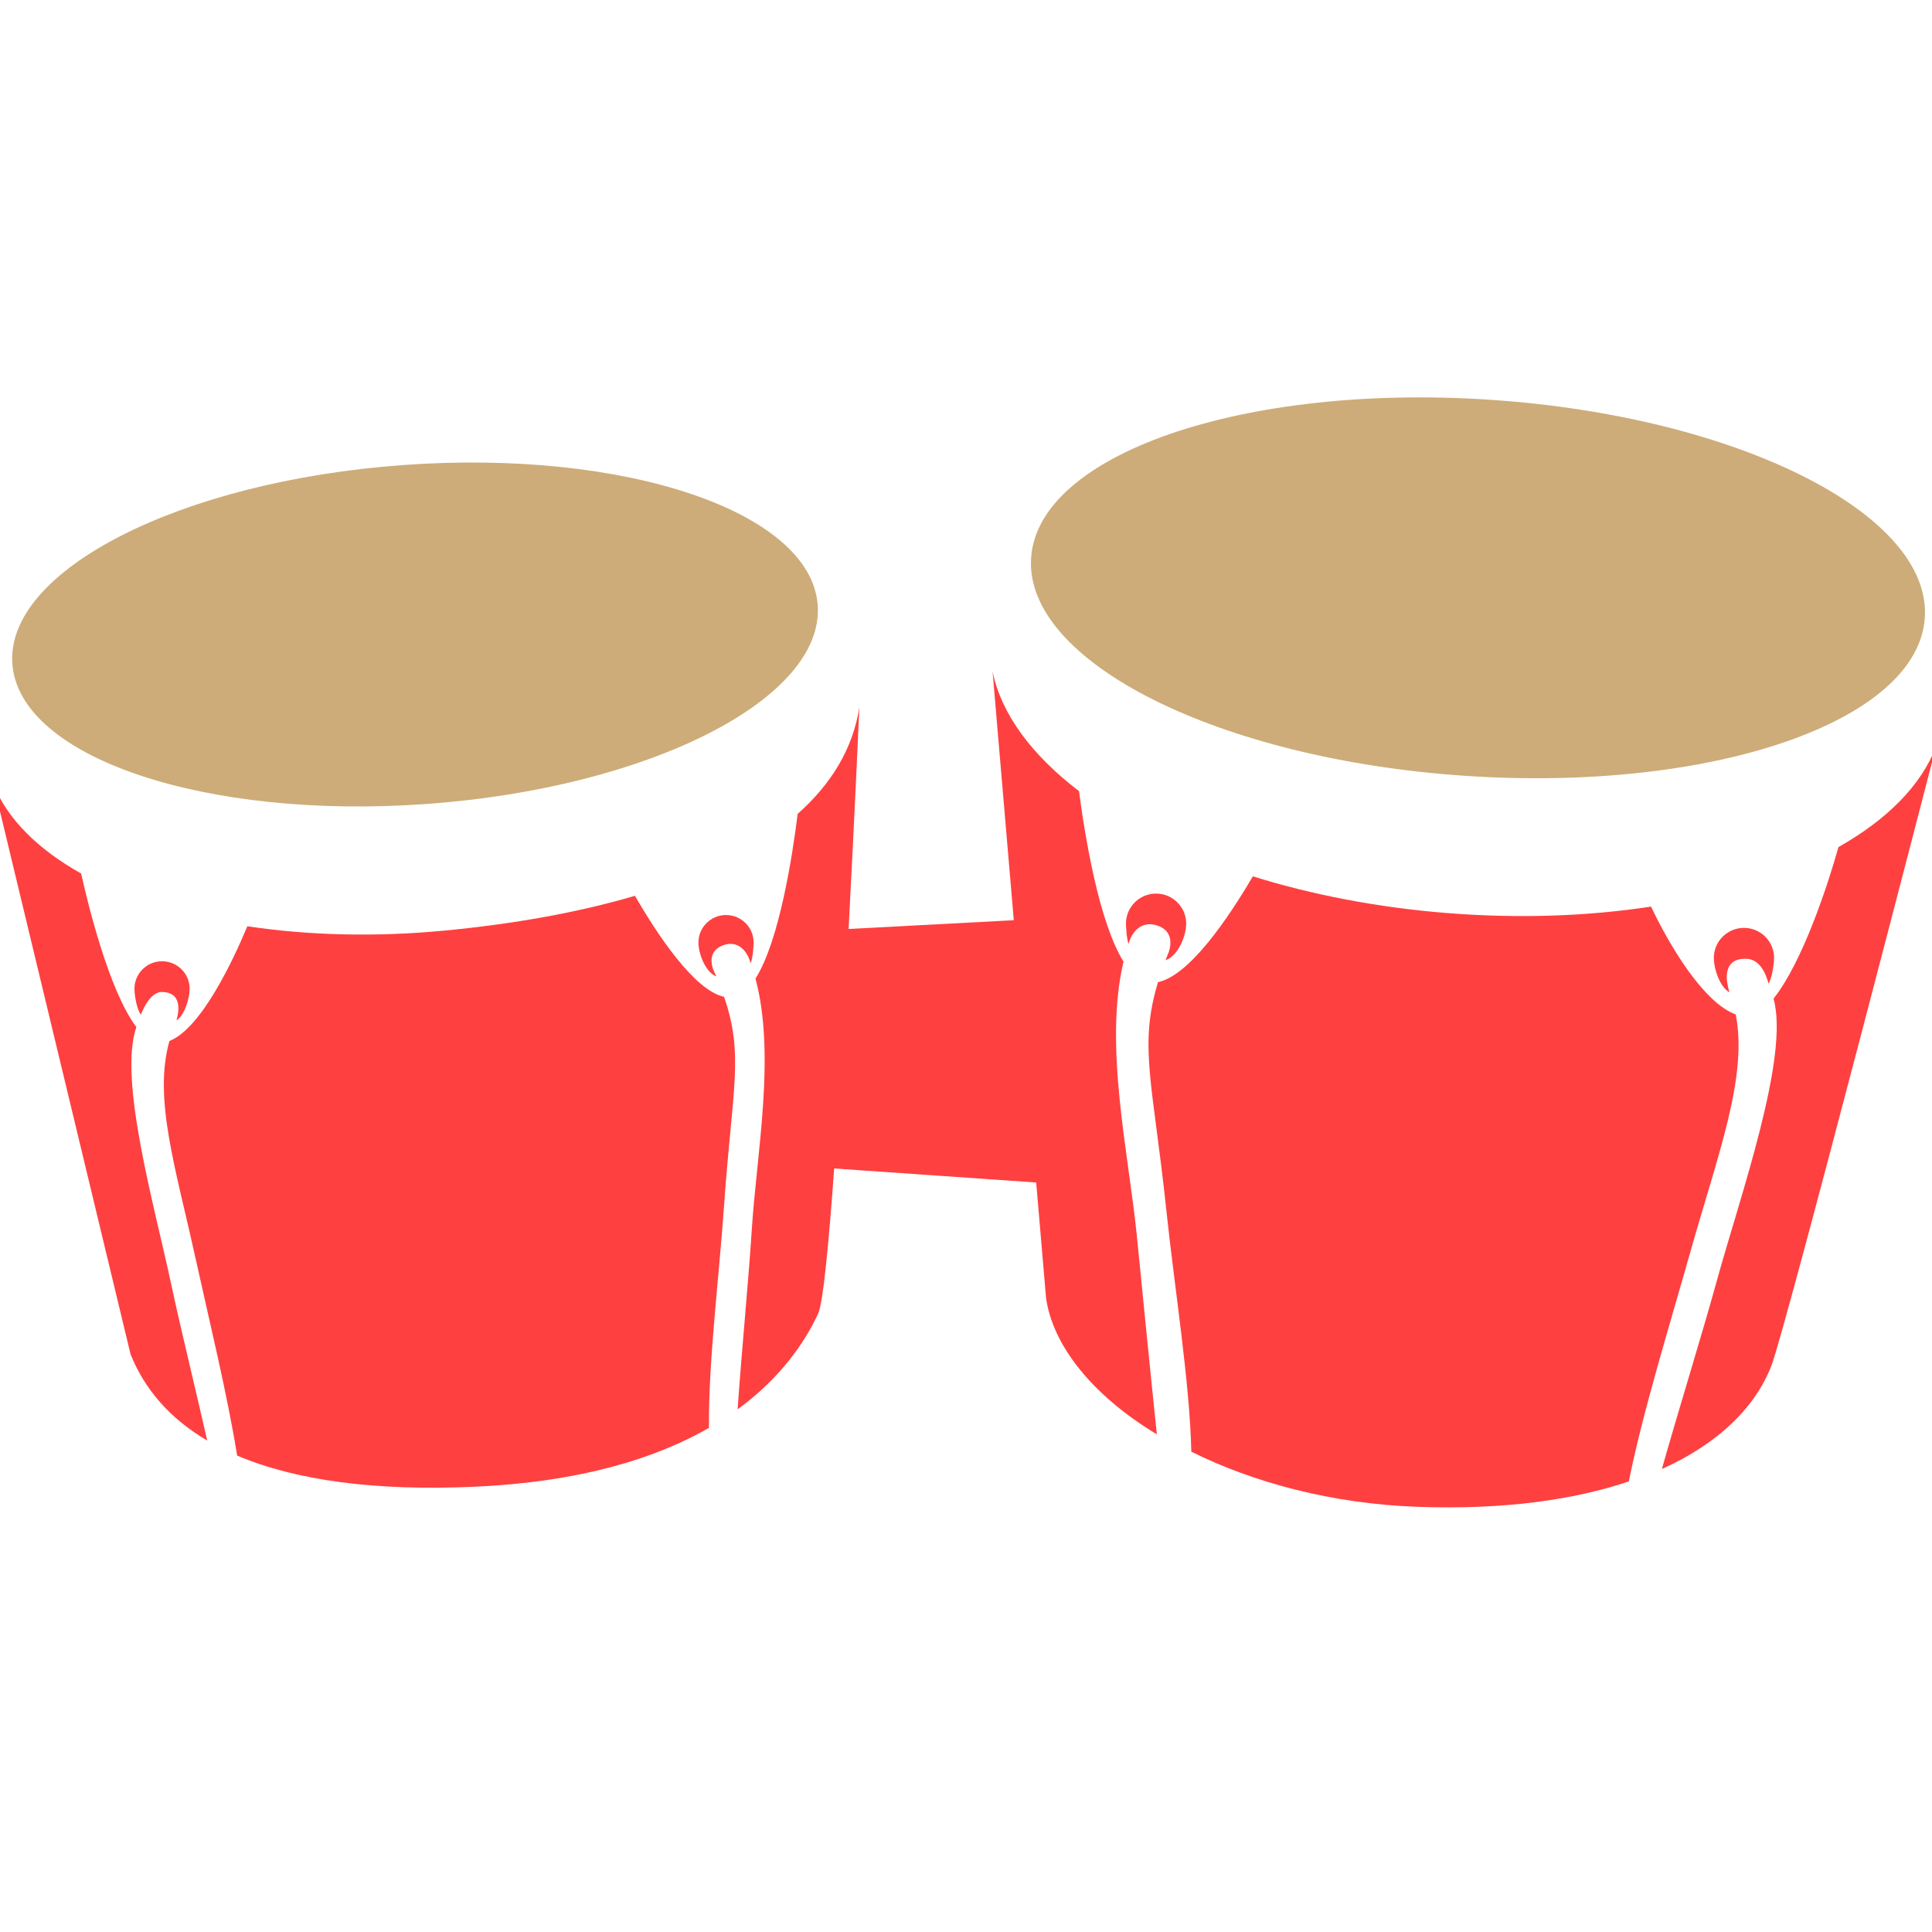
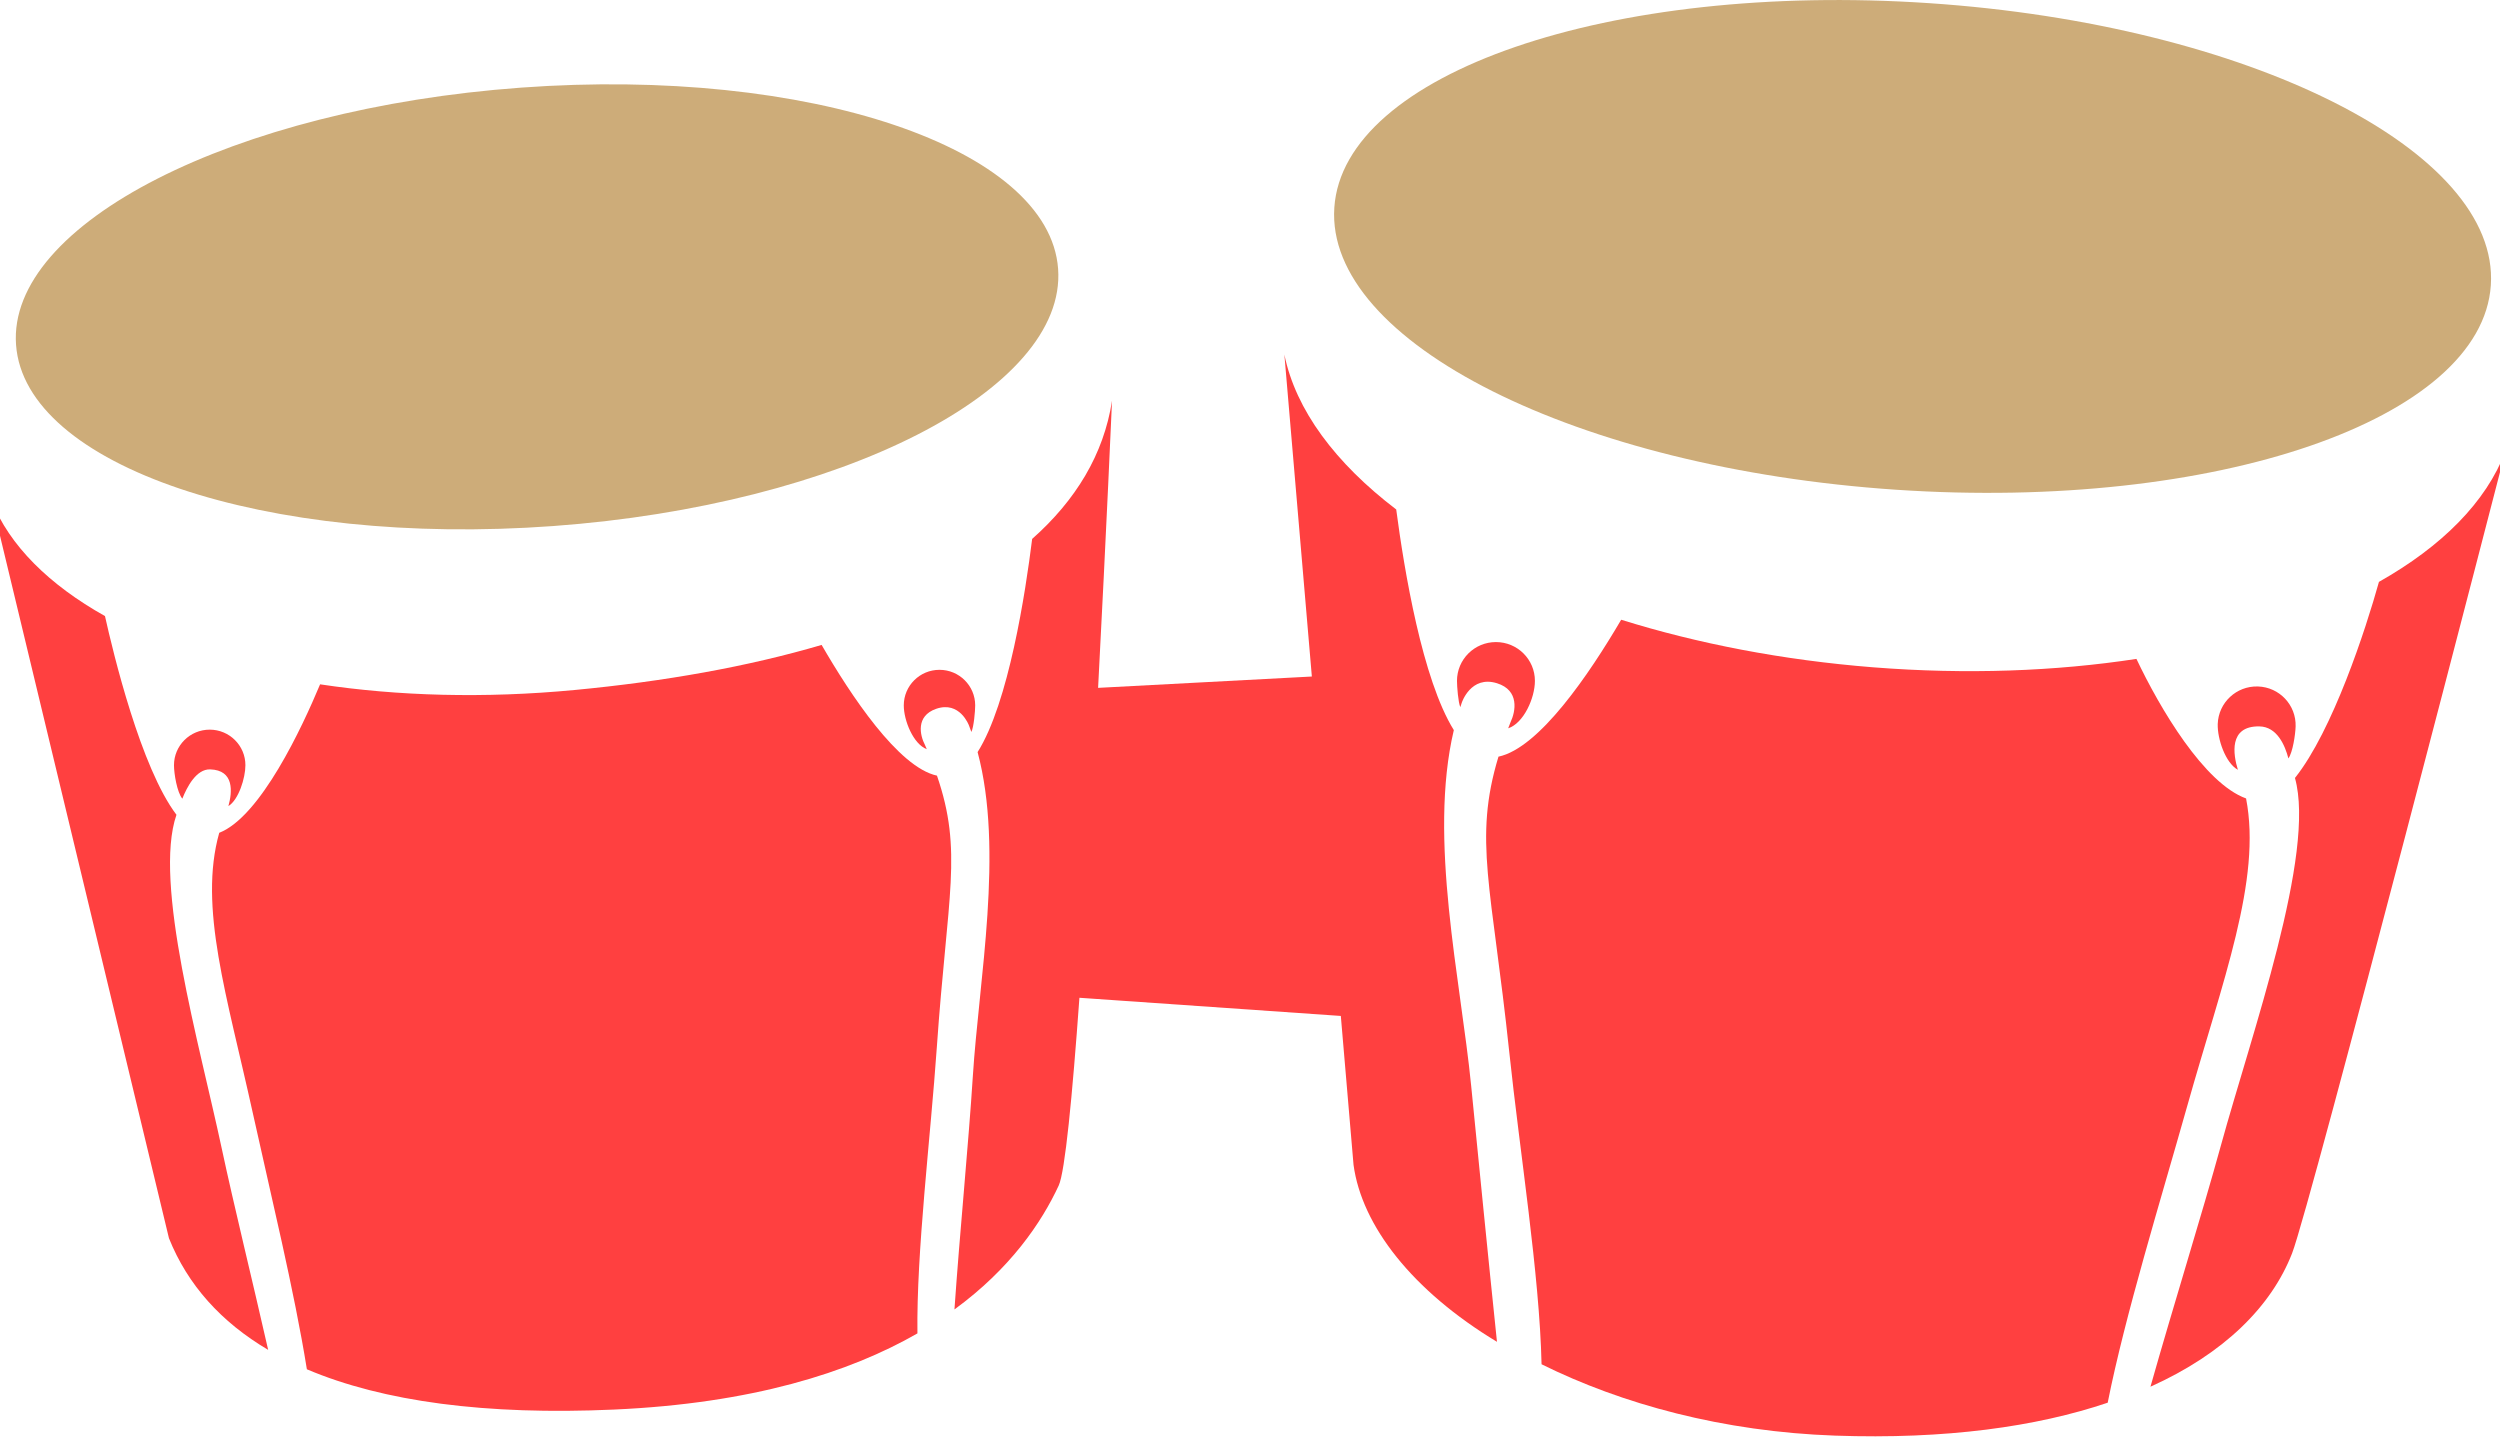
- <svg xmlns="http://www.w3.org/2000/svg" version="1.1" id="Layer_1" x="0px" y="0px" width="250px" height="250px" viewBox="0 0 250 250" enable-background="new 0 0 250 250" xml:space="preserve">
-   <ellipse transform="matrix(-0.0728 -0.9973 0.9973 -0.0728 -24.2641 141.6442)" fill="#CDAC79" cx="53.709" cy="82.101" rx="21.982" ry="52.246" />
+ <svg xmlns="http://www.w3.org/2000/svg" version="1.1" id="Layer_1" x="0px" y="0px" width="250px" height="143.631px" viewBox="0 51.423 250 143.631" enable-background="new 0 51.423 250 143.631" xml:space="preserve">
+   <ellipse transform="matrix(-0.9973 0.0728 -0.0728 -0.9973 113.245 160.0788)" fill="#CDAC79" cx="53.705" cy="82.103" rx="52.244" ry="21.981" />
  <g>
    <path fill="#FF4040" d="M21.015,128.361c2.426,0.076,2.221,2.252,1.825,3.672c1.019-0.626,1.701-2.809,1.701-4.09   c0-1.963-1.599-3.555-3.571-3.555c-1.972,0-3.571,1.592-3.571,3.555c0,0.869,0.314,2.729,0.835,3.348   C18.692,130.129,19.629,128.318,21.015,128.361z" />
    <path fill="#FF4040" d="M17.646,132.902c-3.561-4.702-6.315-16.127-7.148-19.871c-5.579-3.125-9.558-7.05-11.344-11.551   l17.741,73.763c1.865,4.657,5.204,8.384,9.921,11.167c-1.556-6.869-3.431-14.465-4.646-20.16   C19.953,155.855,15.3,139.684,17.646,132.902z" />
-     <path fill="#FF4040" d="M82.162,115.915c-7.353,2.168-15.725,3.655-24.681,4.506c-9.051,0.86-17.705,0.606-25.472-0.565   c-1.785,4.275-5.943,13.224-10.085,14.848c-2.092,7.422,0.771,16.26,3.378,28.118c1.748,7.945,4.14,17.736,5.385,25.529   c7.631,3.243,17.951,4.603,30.696,4.031c13.785-0.617,23.507-3.686,30.36-7.619c-0.105-8.183,1.311-19.578,1.939-28.602   c1.065-15.307,2.619-19.59,0.015-27.172C89.835,128.157,85.053,120.916,82.162,115.915z" />
-     <path fill="#FF4040" d="M237.895,109.611c-1.315,4.722-4.617,14.864-8.4,19.608c2.104,7.531-4.325,25.555-7.402,36.737   c-1.875,6.819-4.791,16.151-7.048,24.137c7.372-3.315,12.092-8.03,14.163-13.341c1.83-4.689,21.325-80.179,21.325-80.179   C248.616,101.633,244.171,106.071,237.895,109.611z" />
-     <path fill="#FF4040" d="M223.789,128.404c-0.463-1.502-0.953-4.395,2.148-4.341c1.772,0.028,2.566,1.901,2.904,3.201   c0.434-0.604,0.697-2.398,0.721-3.194c0.068-2.142-1.619-3.933-3.771-4c-2.149-0.067-3.947,1.613-4.017,3.754   C221.729,125.33,222.551,127.723,223.789,128.404z" />
-     <path fill="#FF4040" d="M145.383,124.434c-3.146-5.062-4.956-15.955-5.761-22.064c-6.082-4.637-10.056-9.949-11.185-15.494   l2.748,32.199l-21.374,1.134c0.82-15.557,1.393-28.714,1.393-28.714c-0.83,5.378-3.638,9.968-7.987,13.819   c-0.663,5.34-2.356,16.414-5.456,21.318c2.638,9.869,0.137,22.716-0.48,32.464c-0.415,6.555-1.305,15.62-1.835,23.271   c5.595-4.085,8.712-8.693,10.425-12.389c0.632-1.36,1.36-8.887,2.072-18.778l26.14,1.817l1.271,14.89   c0.828,6.106,5.894,12.598,14.343,17.698c-0.875-8.381-1.865-18.383-2.58-25.598C146.062,149.338,142.807,135.325,145.383,124.434z   " />
+     <path fill="#FF4040" d="M82.162,115.915c-7.353,2.168-15.725,3.655-24.681,4.506c-9.051,0.86-17.705,0.606-25.472-0.565   c-1.785,4.275-5.943,13.224-10.085,14.848c-2.092,7.422,0.771,16.26,3.378,28.118c1.748,7.945,4.14,17.736,5.385,25.529   c7.631,3.242,17.951,4.603,30.696,4.03c13.785-0.616,23.507-3.687,30.36-7.618c-0.105-8.184,1.311-19.578,1.939-28.603   c1.065-15.308,2.619-19.591,0.015-27.173C89.835,128.157,85.053,120.916,82.162,115.915z" />
+     <path fill="#FF4040" d="M237.895,109.611c-1.314,4.722-4.617,14.864-8.399,19.608c2.104,7.531-4.325,25.555-7.402,36.737   c-1.875,6.819-4.79,16.151-7.048,24.137c7.372-3.315,12.092-8.03,14.163-13.341c1.83-4.689,21.325-80.179,21.325-80.179   C248.616,101.633,244.171,106.071,237.895,109.611z" />
+     <path fill="#FF4040" d="M223.789,128.404c-0.463-1.502-0.953-4.396,2.148-4.341c1.771,0.028,2.565,1.901,2.903,3.201   c0.435-0.604,0.697-2.397,0.722-3.194c0.067-2.142-1.619-3.933-3.771-4c-2.148-0.067-3.947,1.613-4.018,3.754   C221.729,125.33,222.551,127.723,223.789,128.404z" />
+     <path fill="#FF4040" d="M145.383,124.434c-3.146-5.062-4.956-15.955-5.761-22.064c-6.082-4.637-10.056-9.949-11.185-15.494   l2.748,32.199l-21.375,1.134c0.82-15.557,1.393-28.714,1.393-28.714c-0.83,5.378-3.638,9.968-7.987,13.819   c-0.663,5.34-2.356,16.414-5.456,21.318c2.638,9.869,0.137,22.716-0.48,32.464c-0.415,6.555-1.305,15.62-1.835,23.271   c5.595-4.085,8.712-8.693,10.425-12.389c0.632-1.36,1.36-8.888,2.072-18.778l26.14,1.817l1.271,14.89   c0.828,6.106,5.895,12.598,14.344,17.698c-0.875-8.381-1.865-18.383-2.58-25.599C146.062,149.338,142.807,135.325,145.383,124.434z   " />
    <path fill="#FF4040" d="M149.701,119.748c2.256,0.703,1.873,2.813,1.345,3.915c-0.078,0.2-0.153,0.396-0.228,0.592   c1.552-0.512,2.673-3.029,2.673-4.745c0-2.143-1.745-3.88-3.896-3.88c-2.152,0-3.896,1.737-3.896,3.88   c0,0.558,0.121,2.149,0.333,2.629c0.05-0.149,0.096-0.303,0.147-0.45C146.18,121.688,147.078,118.93,149.701,119.748z" />
-     <path fill="#FF4040" d="M224.607,131.268c-4.197-1.516-8.627-9.021-10.963-13.955c-8.072,1.236-17.002,1.578-26.334,0.84   c-9.061-0.718-17.584-2.381-25.192-4.756c-3.185,5.429-8.199,12.835-12.271,13.692c-2.523,8.338-0.668,12.963,1.084,29.58   c1.036,9.84,3.03,22.249,3.225,31.181c8.044,3.988,18.154,6.744,29.345,7.135c11.062,0.388,20.142-0.885,27.269-3.291   c1.73-8.717,5.328-20.36,7.953-29.67C222.264,149.456,226.188,139.4,224.607,131.268z" />
-     <path fill="#FF4040" d="M92.677,126.343c-0.057-0.135-0.114-0.271-0.173-0.407c-0.521-0.991-0.94-2.912,1.103-3.629   c2.376-0.834,3.29,1.662,3.29,1.662c0.084,0.214,0.161,0.433,0.239,0.65c0.243-0.48,0.383-2.085,0.383-2.659   c0-1.964-1.599-3.556-3.57-3.556c-1.972,0-3.571,1.592-3.571,3.556C90.377,123.477,91.333,125.832,92.677,126.343z" />
+     <path fill="#FF4040" d="M224.607,131.268c-4.197-1.516-8.627-9.021-10.963-13.955c-8.072,1.236-17.002,1.578-26.334,0.84   c-9.062-0.718-17.584-2.381-25.192-4.756c-3.185,5.429-8.199,12.835-12.271,13.692c-2.523,8.338-0.668,12.963,1.084,29.58   c1.035,9.84,3.029,22.249,3.225,31.181c8.044,3.988,18.154,6.744,29.345,7.135c11.062,0.389,20.142-0.885,27.269-3.291   c1.73-8.717,5.328-20.359,7.953-29.67C222.264,149.456,226.188,139.4,224.607,131.268z" />
+     <path fill="#FF4040" d="M92.677,126.343c-0.057-0.135-0.114-0.271-0.173-0.407c-0.521-0.991-0.94-2.912,1.103-3.628   c2.376-0.834,3.29,1.662,3.29,1.662c0.084,0.214,0.161,0.433,0.239,0.65c0.243-0.48,0.383-2.085,0.383-2.659   c0-1.964-1.599-3.556-3.57-3.556c-1.972,0-3.571,1.592-3.571,3.556C90.377,123.477,91.333,125.832,92.677,126.343z" />
  </g>
-   <ellipse transform="matrix(-0.067 0.9978 -0.9978 -0.067 279.9525 -109.6745)" fill="#CDAC79" cx="191.255" cy="76.057" rx="24.383" ry="57.95" />
+   <ellipse transform="matrix(0.9978 0.067 -0.067 0.9978 5.526 -12.6426)" fill="#CDAC79" cx="191.249" cy="76.064" rx="57.953" ry="24.384" />
</svg>
